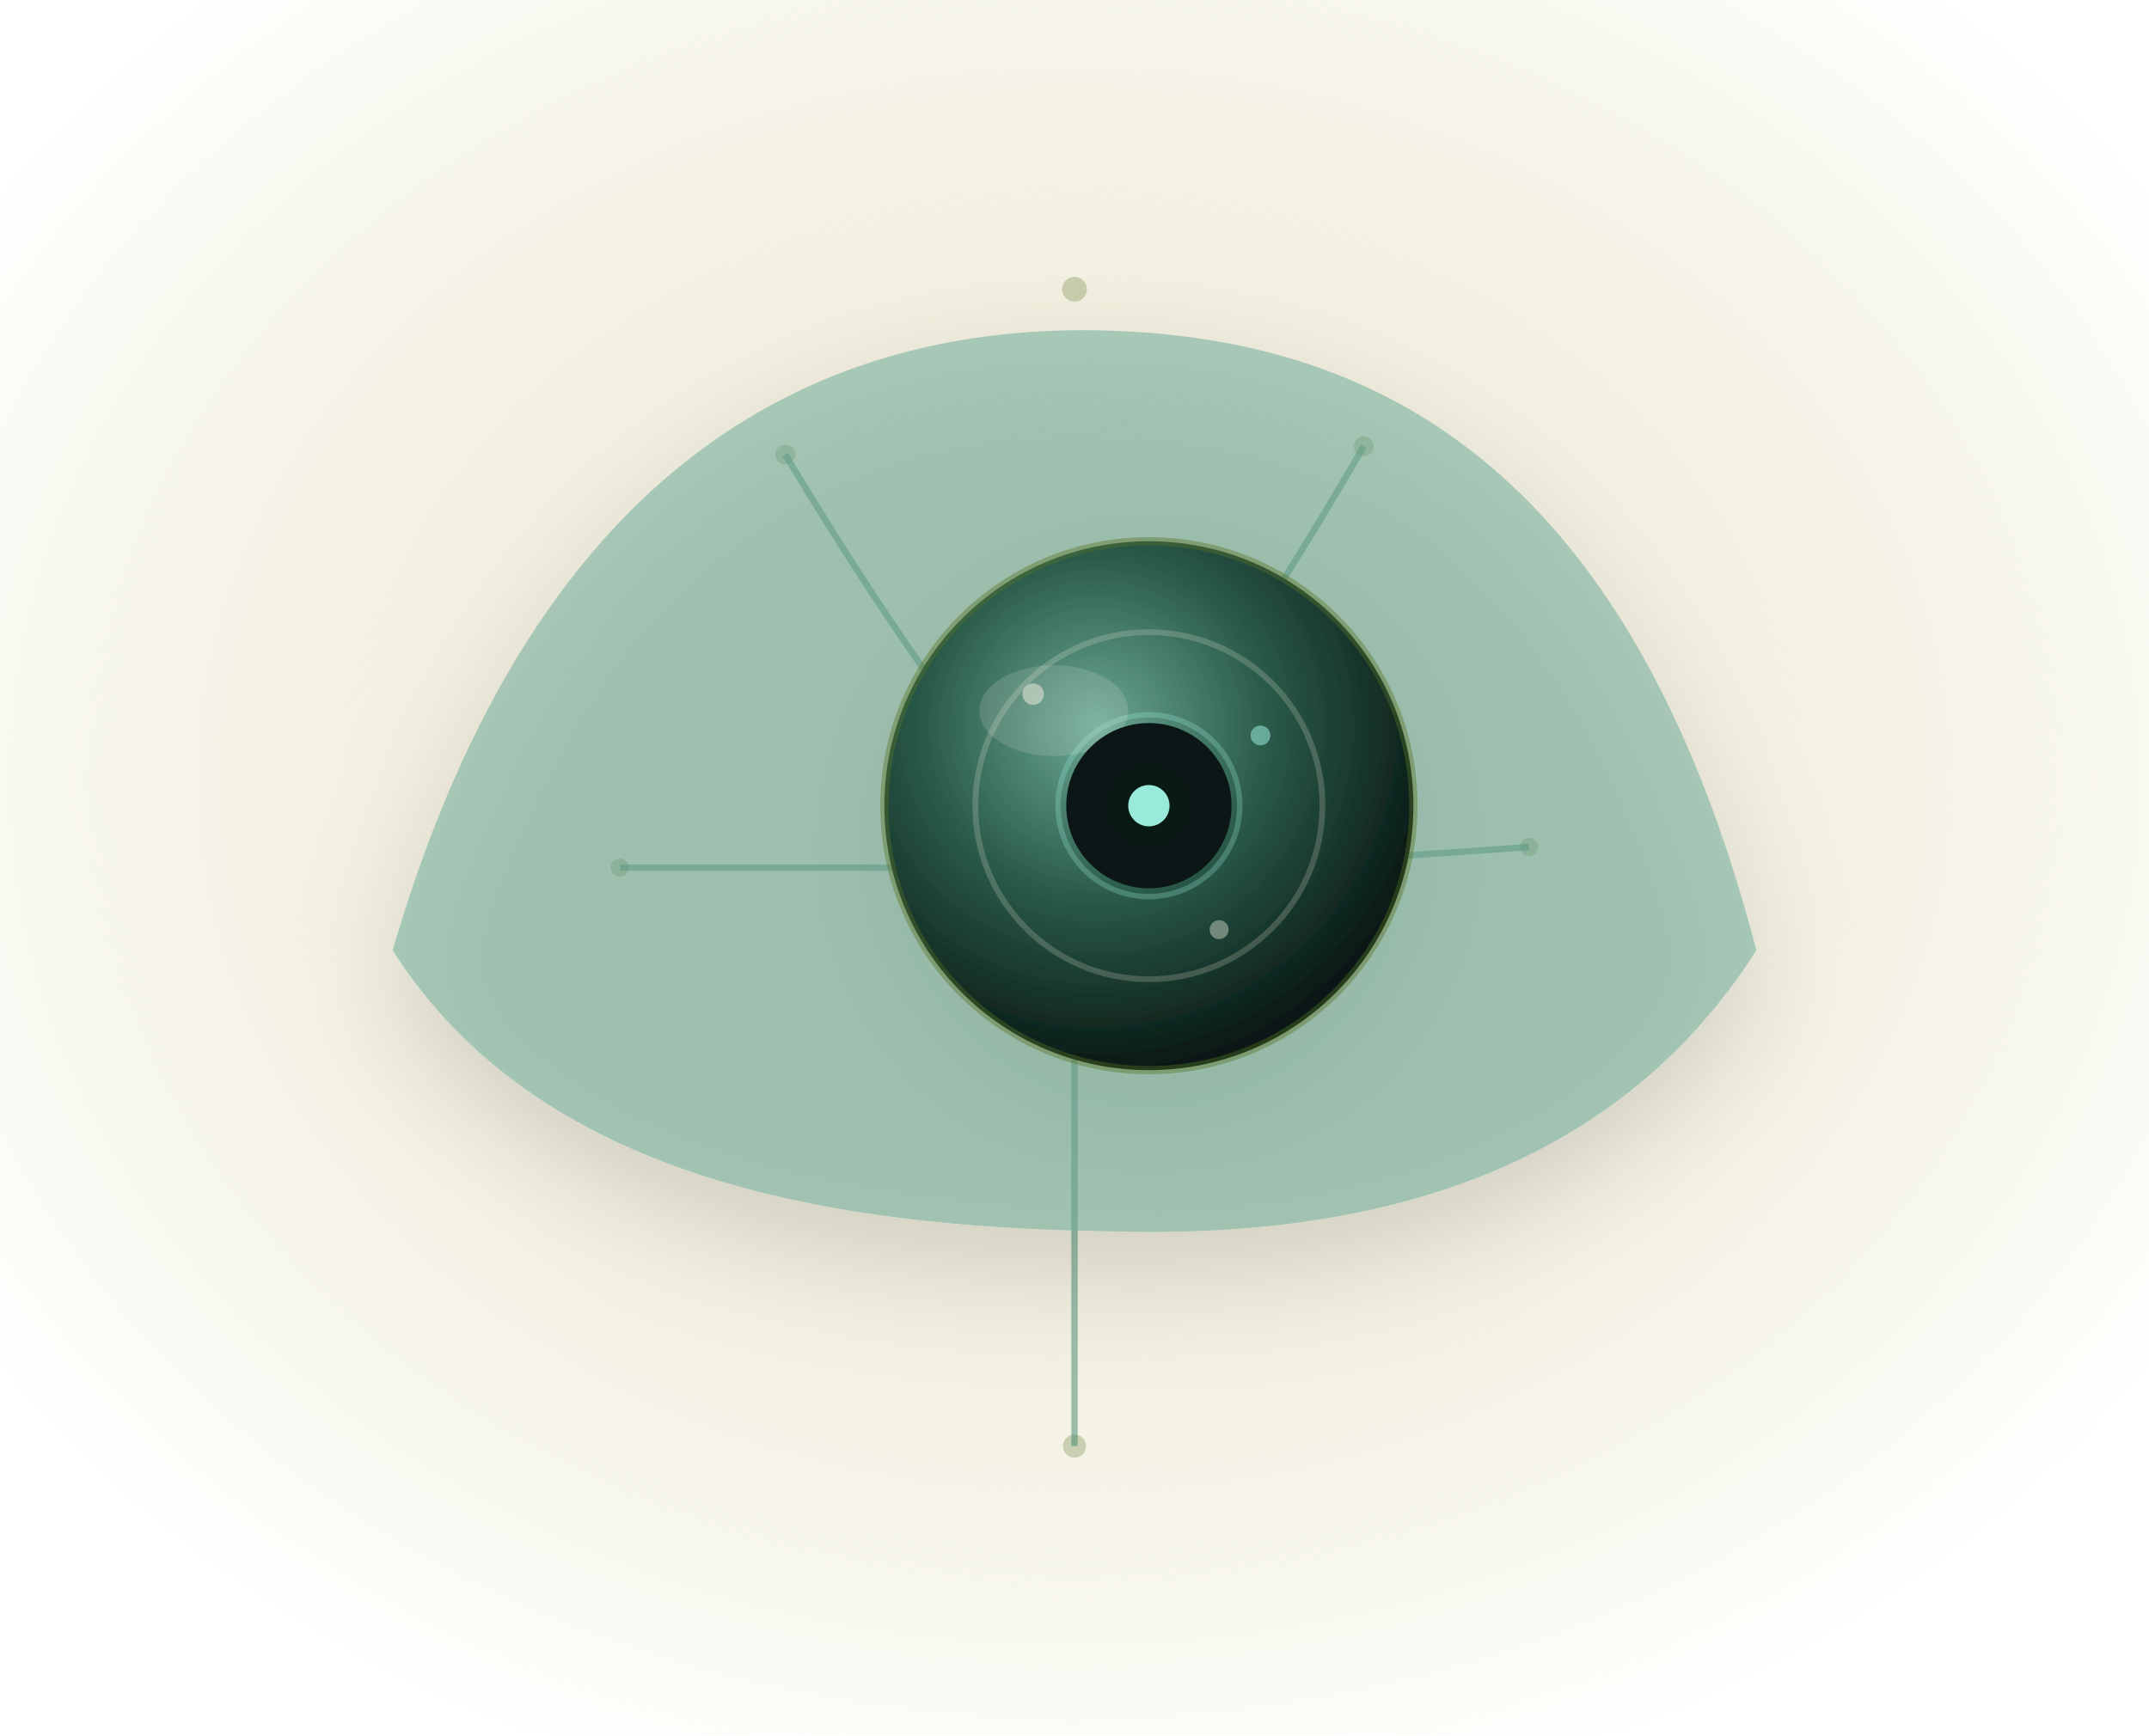
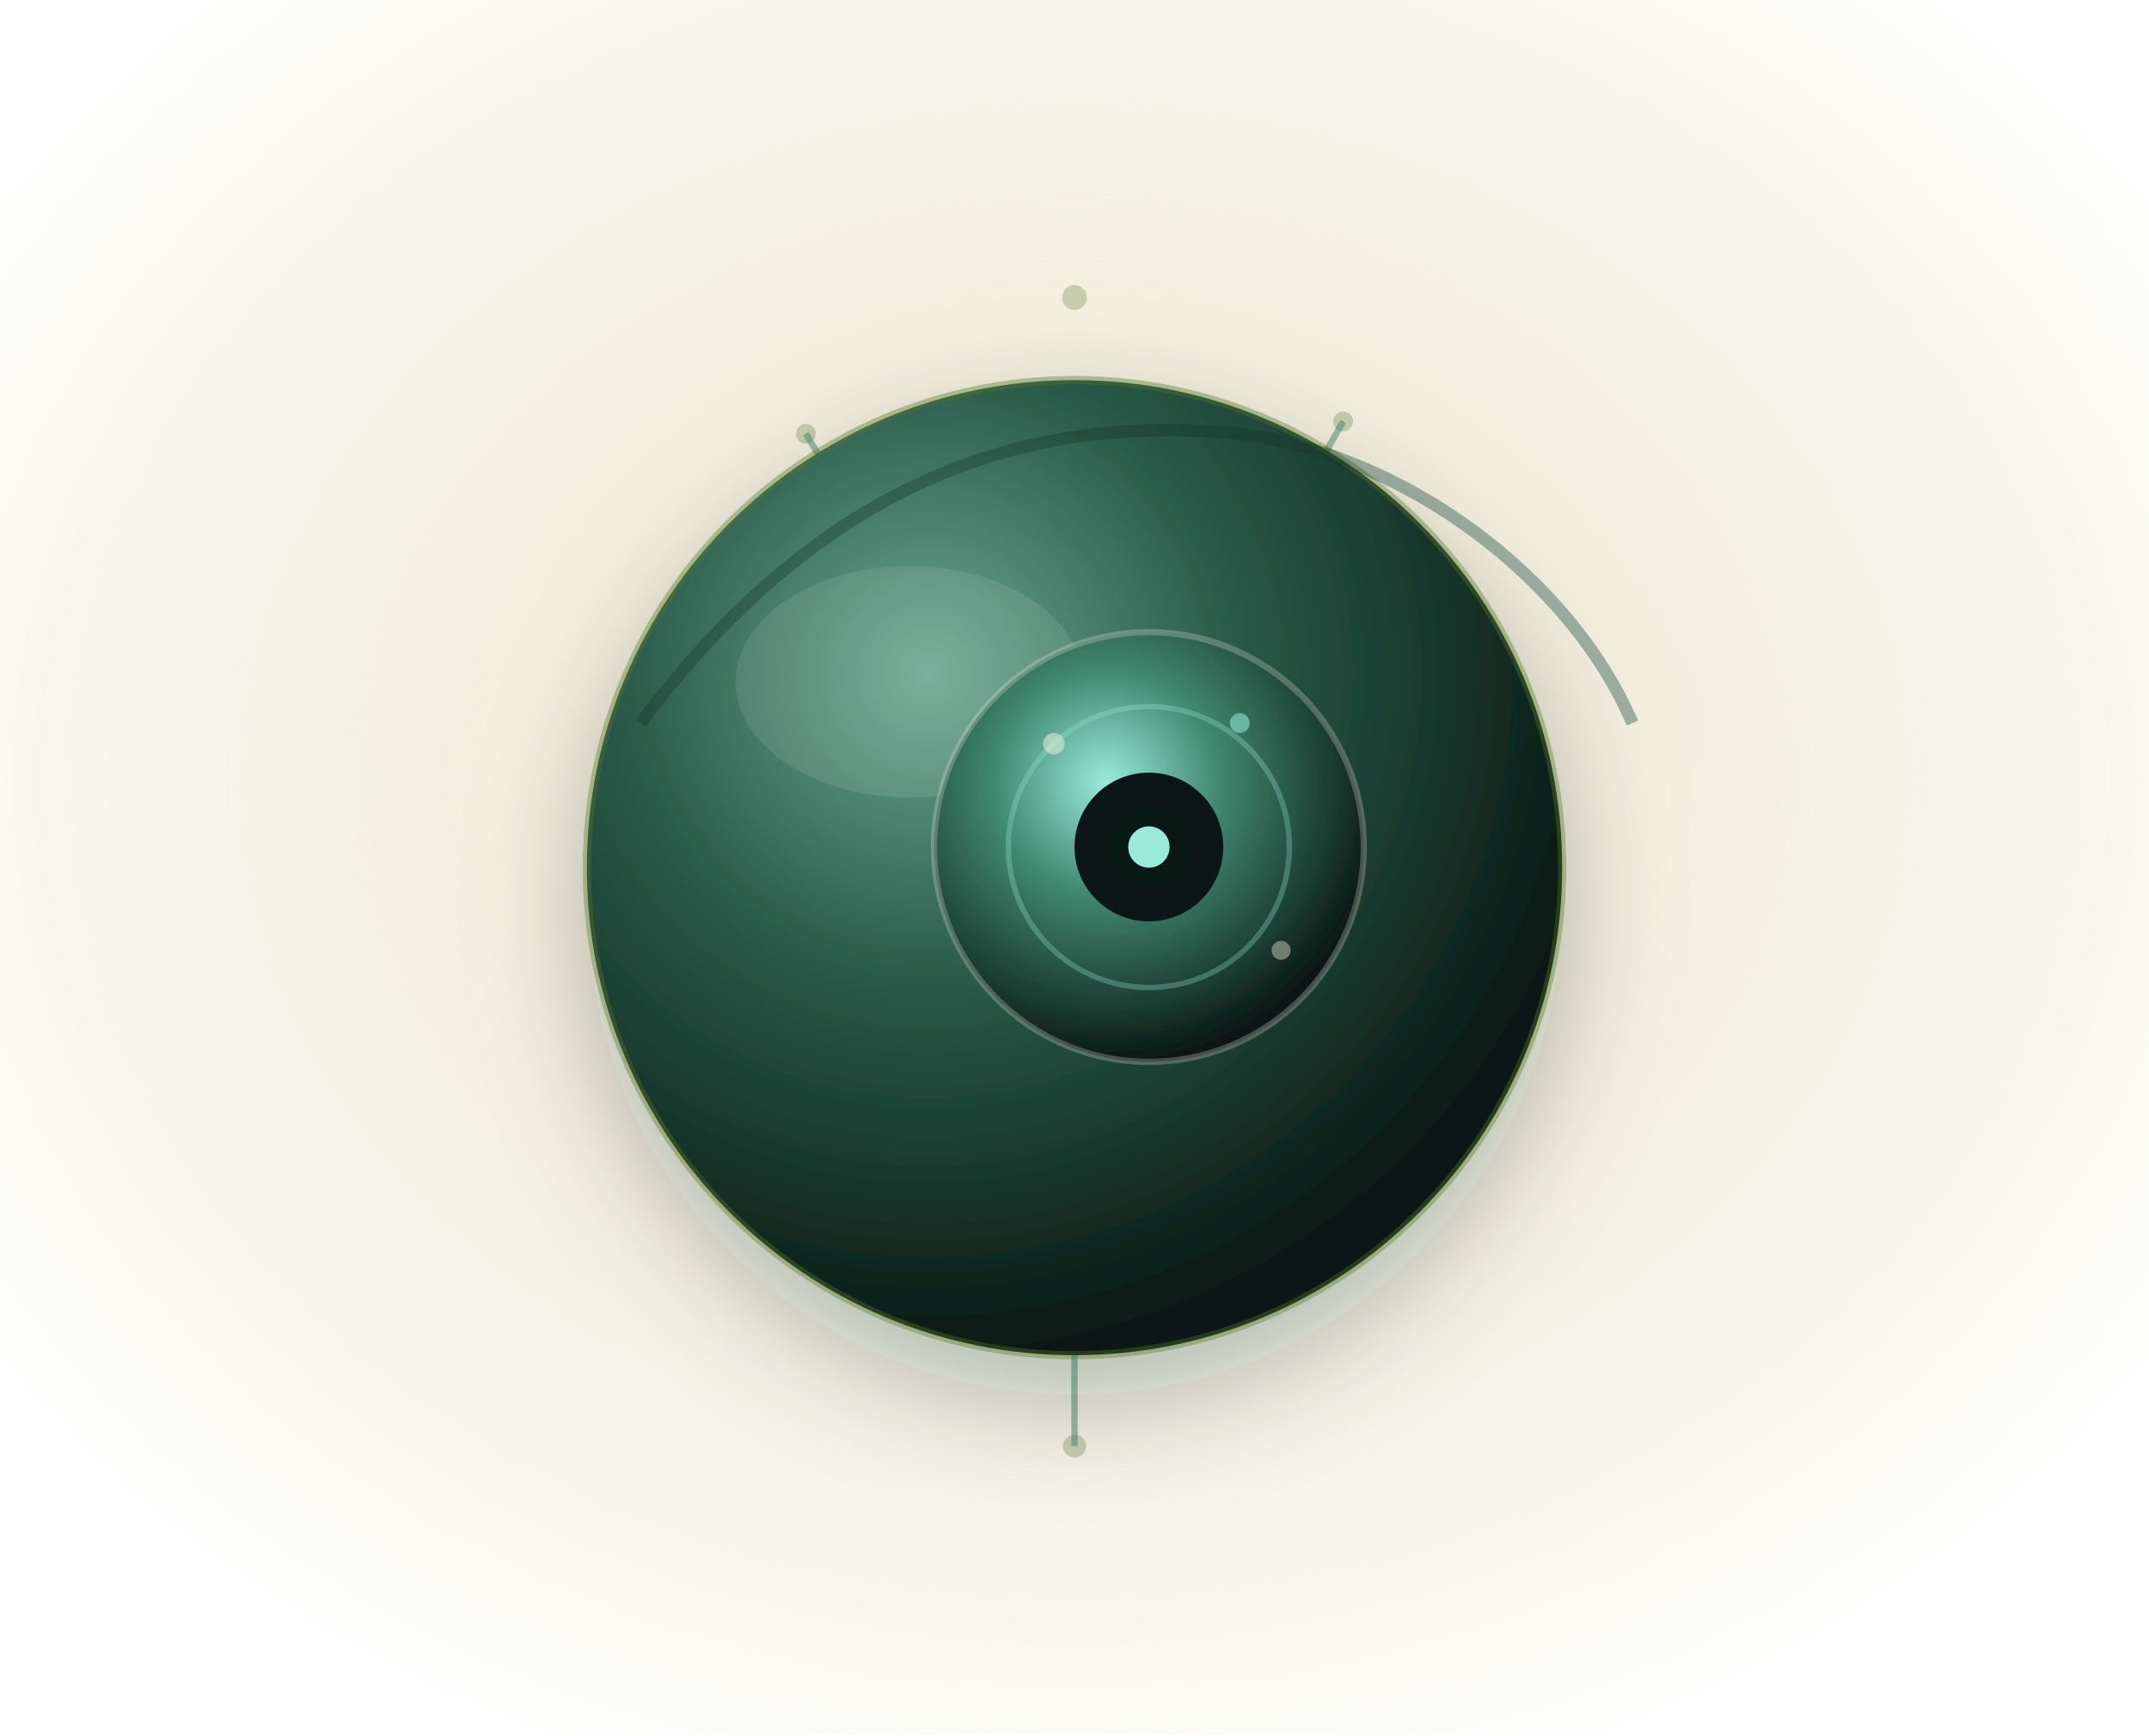
<svg xmlns="http://www.w3.org/2000/svg" viewBox="0 0 520 420" fill="none" role="img" aria-label="SEO y GEO · ojo Making Of">
  <defs>
    <radialGradient id="meshBg" cx="50%" cy="45%" r="60%">
      <stop offset="0%" stop-color="#F7F2E4" />
      <stop offset="100%" stop-color="#D8D3A4" stop-opacity="0" />
    </radialGradient>
-     <radialGradient id="irisFill" cx="40%" cy="35%" r="65%">
+     <radialGradient id="ball" cx="35%" cy="30%" r="70%">
      <stop offset="0%" stop-color="#6BA894" />
-       <stop offset="50%" stop-color="#2A5A49" />
+       <stop offset="45%" stop-color="#2A5A49" />
      <stop offset="100%" stop-color="#091914" />
    </radialGradient>
-     <linearGradient id="lidUp" x1="100" y1="80" x2="400" y2="220">
-       <stop offset="0%" stop-color="#6BA894" />
-       <stop offset="55%" stop-color="#2A5A49" />
-       <stop offset="100%" stop-color="#133429" />
-     </linearGradient>
+     <radialGradient id="iris" cx="40%" cy="35%" r="65%">
+       <stop offset="0%" stop-color="#99EADA" />
+       <stop offset="40%" stop-color="#418870" />
+       <stop offset="100%" stop-color="#091914" />
+     </radialGradient>
    <filter id="soft" x="-20%" y="-20%" width="140%" height="140%">
      <feDropShadow dx="0" dy="10" stdDeviation="14" flood-color="#091914" flood-opacity="0.28" />
    </filter>
  </defs>
  <rect width="520" height="420" fill="url(#meshBg)" />
  <g fill="#56742A" fill-opacity="0.28">
-     <circle cx="260" cy="70" r="3" />
-     <circle cx="190" cy="110" r="2.4" />
-     <circle cx="330" cy="108" r="2.4" />
-     <circle cx="150" cy="210" r="2.2" />
-     <circle cx="370" cy="205" r="2.2" />
+     <circle cx="260" cy="72" r="3" />
+     <circle cx="195" cy="105" r="2.4" />
+     <circle cx="325" cy="102" r="2.4" />
+     <circle cx="155" cy="200" r="2.2" />
+     <circle cx="365" cy="195" r="2.2" />
    <circle cx="260" cy="350" r="2.8" />
  </g>
  <g stroke="#418870" stroke-opacity="0.5" stroke-width="1.55" fill="none">
-     <path d="M190 110 C220 160 240 185 260 210" />
-     <path d="M330 108 C300 160 280 185 260 210" />
-     <path d="M150 210 C190 210 230 210 260 210" />
-     <path d="M370 205 C330 208 290 210 260 210" />
+     <path d="M195 105 C225 155 245 185 260 210" />
+     <path d="M325 102 C295 155 275 185 260 210" />
+     <path d="M155 200 C195 205 230 208 260 210" />
+     <path d="M365 195 C325 205 290 208 260 210" />
    <path d="M260 210 L260 350" />
  </g>
  <g filter="url(#soft)">
-     <path fill="url(#lidUp)" fill-opacity="0.52" d="       M95 230       C130 110 200 78 268 80       C335 82 395 115 425 230       C390 285 330 300 268 298       C200 297 130 285 95 230 Z" />
-     <circle cx="278" cy="195" r="64" fill="url(#irisFill)" />
-     <circle cx="278" cy="195" r="64" fill="none" stroke="#56742A" stroke-opacity="0.4" stroke-width="2" />
-     <circle cx="278" cy="195" r="42" fill="none" stroke="#F7F2E4" stroke-opacity="0.2" stroke-width="1.4" />
-     <circle cx="278" cy="195" r="22" fill="none" stroke="#99EADA" stroke-opacity="0.28" stroke-width="1.3" />
-     <ellipse cx="255" cy="172" rx="18" ry="11" fill="#FBF6EB" fill-opacity="0.14" />
-     <circle cx="278" cy="195" r="20" fill="#091914" />
+     <circle cx="260" cy="210" r="118" fill="url(#ball)" />
+     <circle cx="260" cy="210" r="118" fill="none" stroke="#56742A" stroke-opacity="0.4" stroke-width="2" />
+     <ellipse cx="220" cy="165" rx="42" ry="28" fill="#FBF6EB" fill-opacity="0.1" />
+     <circle cx="278" cy="205" r="52" fill="url(#iris)" />
+     <circle cx="278" cy="205" r="52" fill="none" stroke="#F7F2E4" stroke-opacity="0.25" stroke-width="1.5" />
+     <circle cx="278" cy="205" r="34" fill="none" stroke="#99EADA" stroke-opacity="0.3" stroke-width="1.3" />
+     <circle cx="278" cy="205" r="18" fill="#091914" />
+     <path d="M155 175 C200 115 250 100 300 105 C340 110 380 140 395 175" stroke="#133429" stroke-opacity="0.35" stroke-width="3" fill="none" />
  </g>
-   <circle cx="250" cy="168" r="2.6" fill="#F7F2E4" fill-opacity="0.5" />
-   <circle cx="305" cy="178" r="2.4" fill="#99EADA" fill-opacity="0.55" />
-   <circle cx="295" cy="225" r="2.3" fill="#F7F2E4" fill-opacity="0.4" />
-   <circle cx="278" cy="195" r="10" fill="#091914" />
-   <circle cx="278" cy="195" r="5" fill="#99EADA" />
+   <circle cx="255" cy="180" r="2.6" fill="#F7F2E4" fill-opacity="0.5" />
+   <circle cx="300" cy="175" r="2.4" fill="#99EADA" fill-opacity="0.55" />
+   <circle cx="310" cy="230" r="2.3" fill="#F7F2E4" fill-opacity="0.4" />
+   <circle cx="278" cy="205" r="10" fill="#091914" />
+   <circle cx="278" cy="205" r="5" fill="#99EADA" />
</svg>
